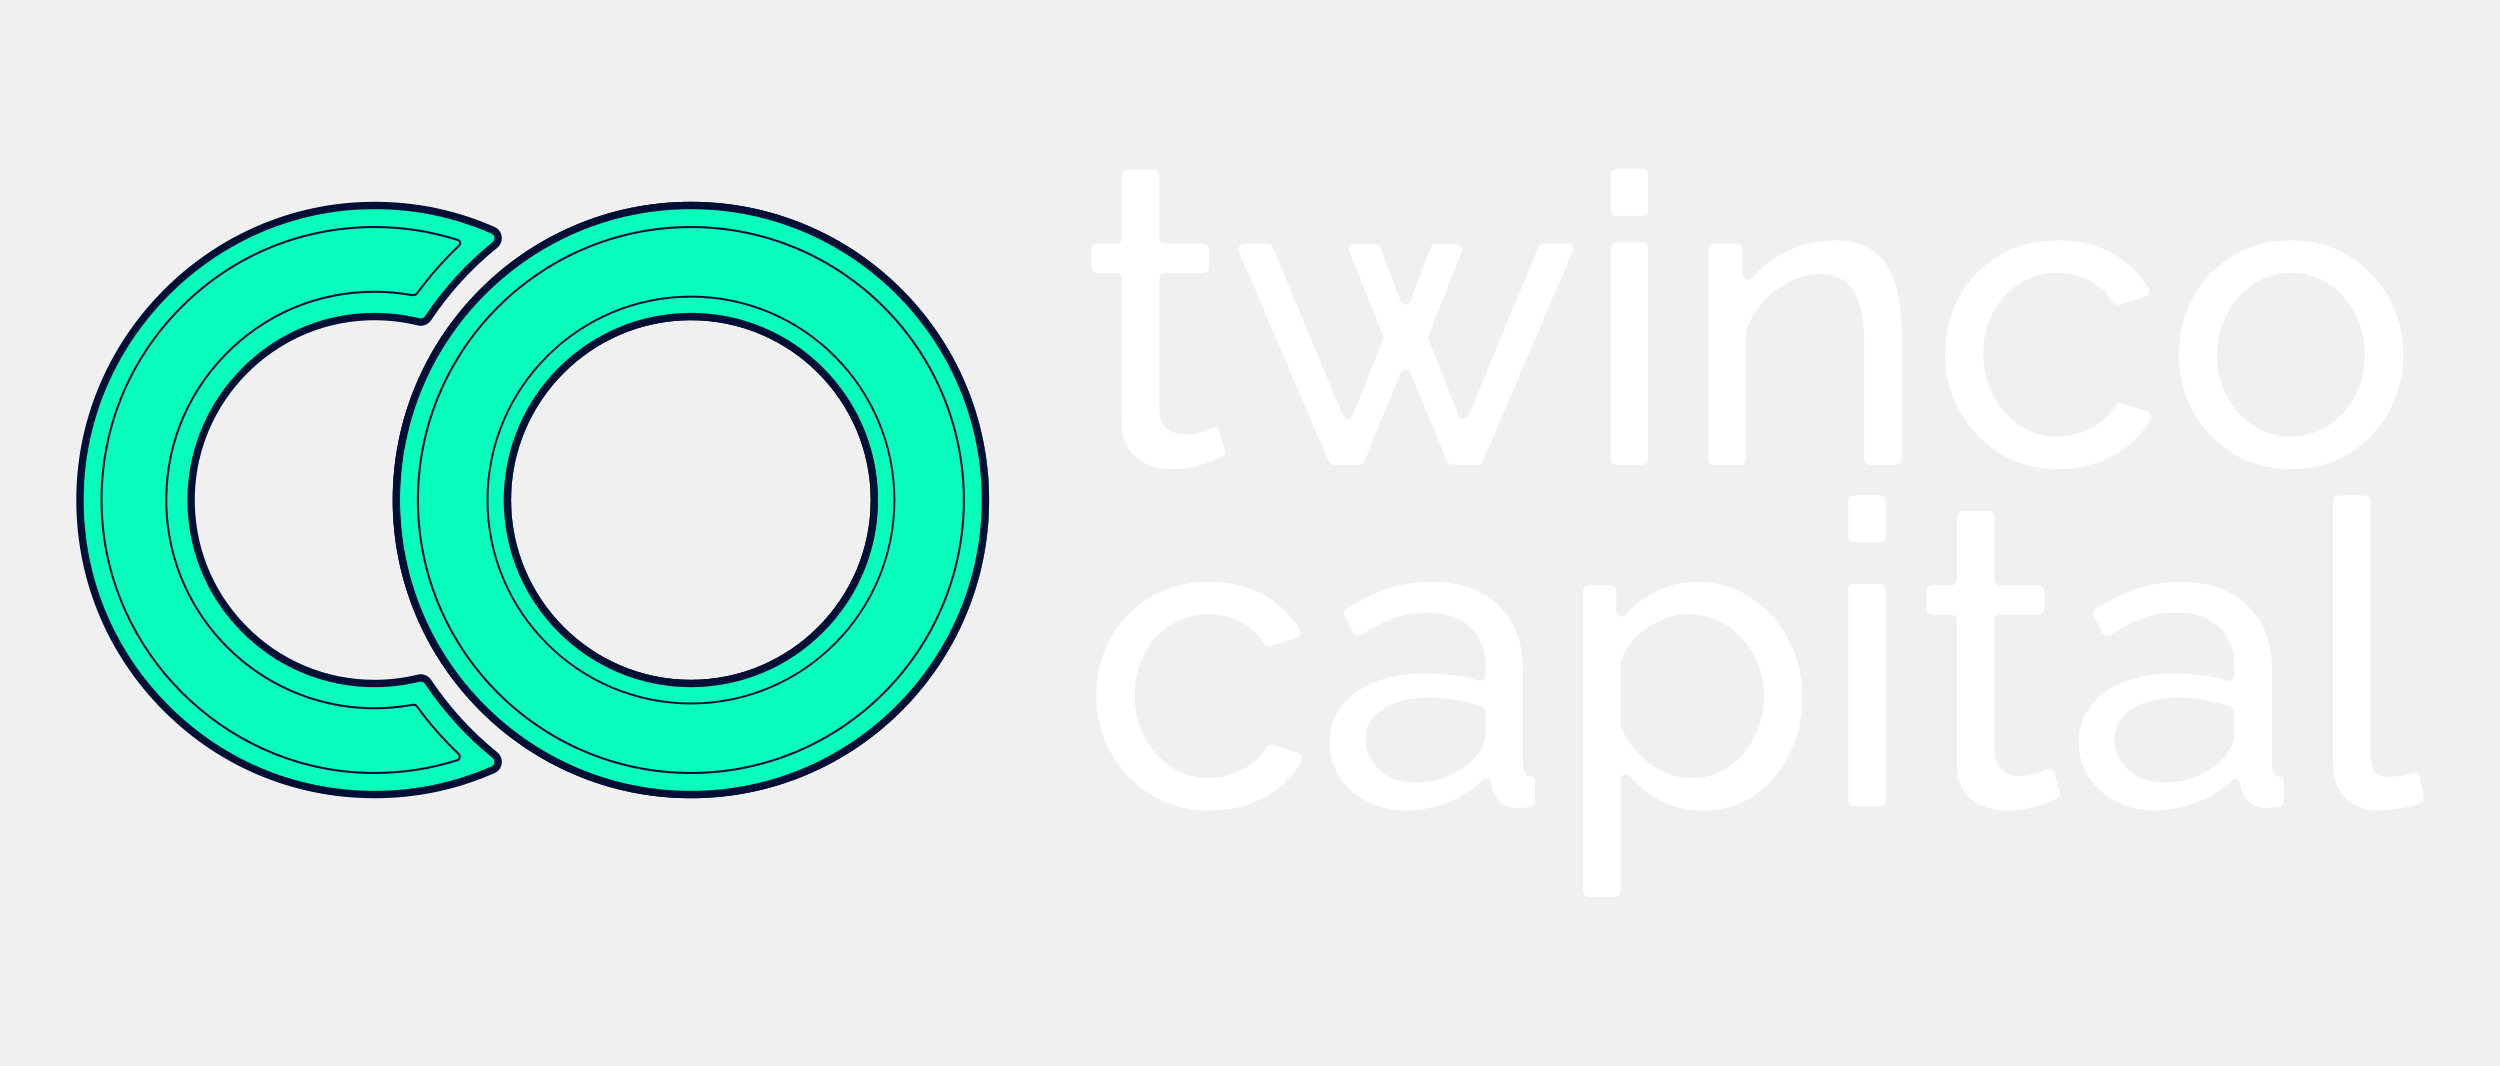
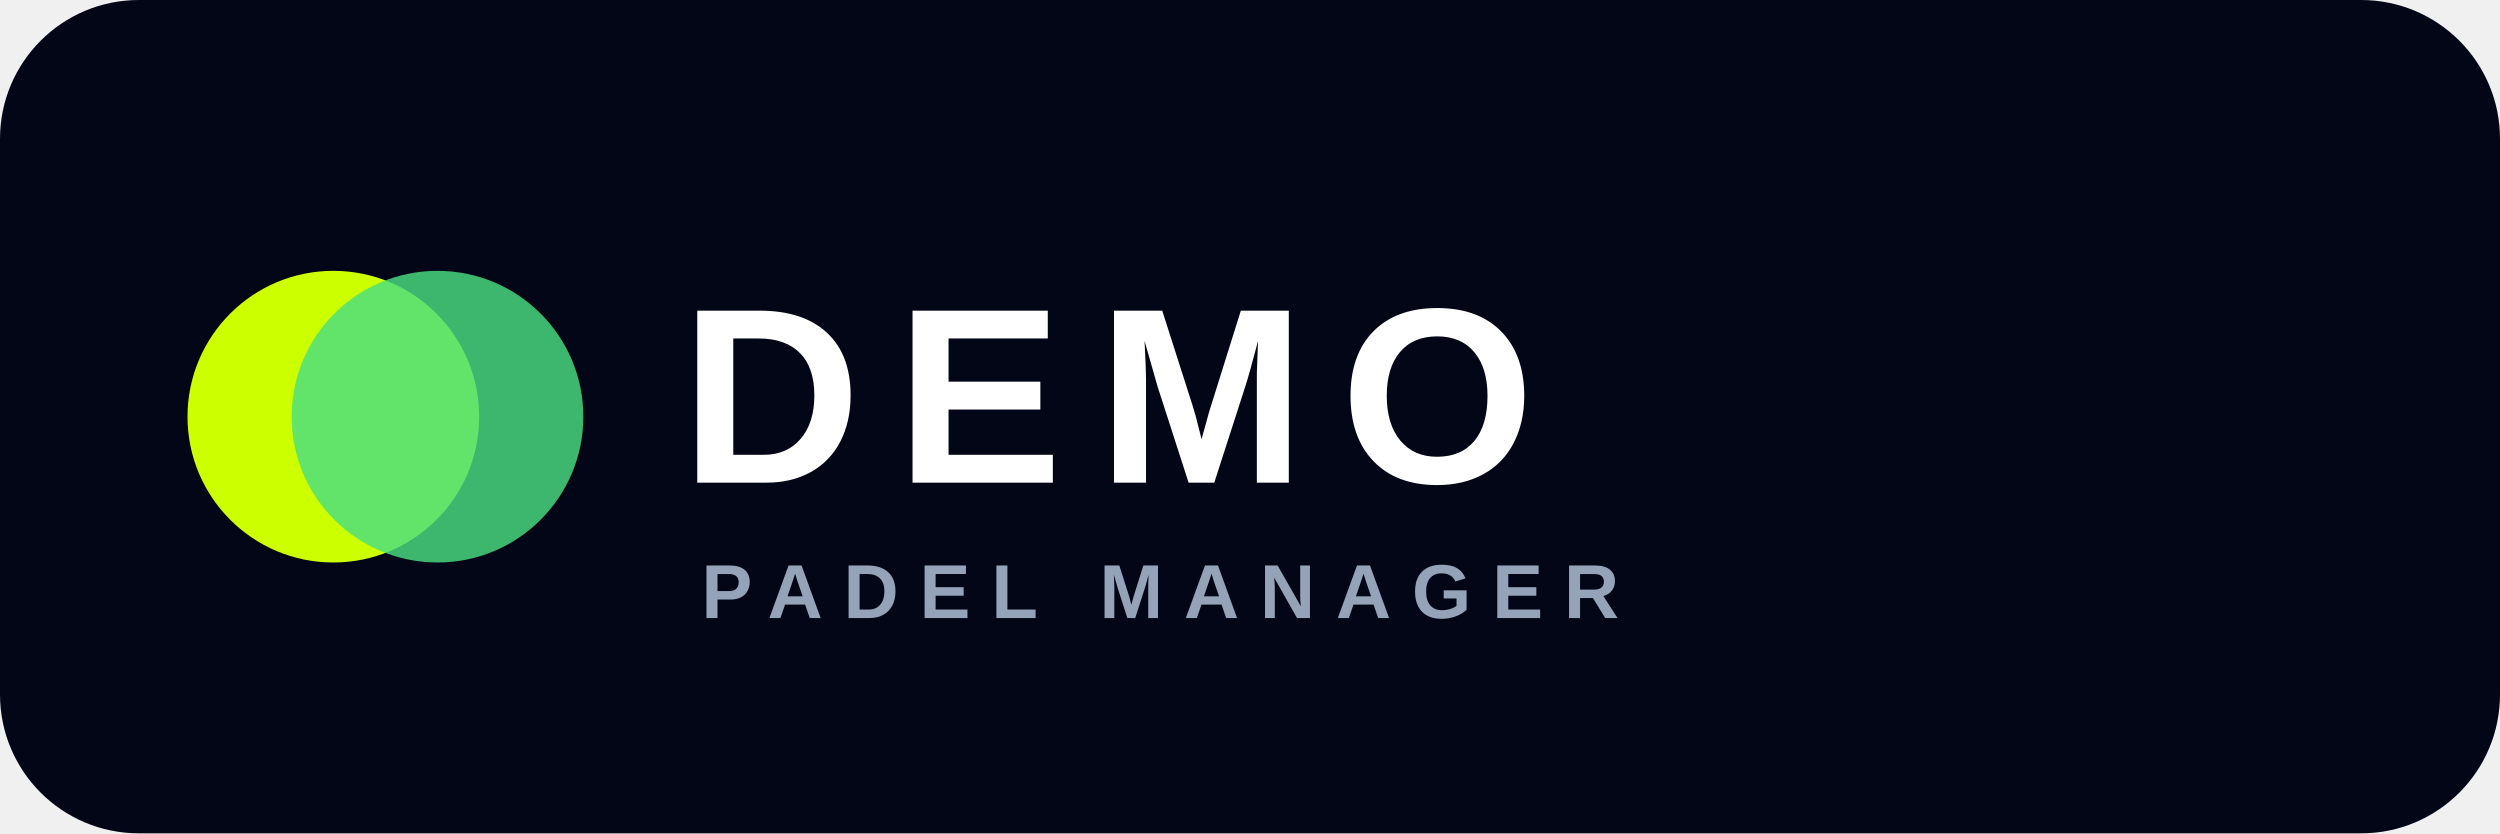
- <svg xmlns="http://www.w3.org/2000/svg" id="Capa_1" data-name="Capa 1" viewBox="0 0 1407.19 600">
-   <defs>
-     <style>
-       .cls-1 {
-         fill: #010e35;
-       }
- 
-       .cls-2 {
-         fill: #fff;
-       }
- 
-       .cls-3 {
-         fill: #07fdbb;
-         fill-rule: evenodd;
-       }
-     </style>
-   </defs>
-   <g>
-     <g>
-       <path d="M388.88,449.31c-92.56,0-167.86-75.3-167.86-167.86s75.3-167.86,167.86-167.86,167.86,75.3,167.86,167.86-75.3,167.86-167.86,167.86Zm0-331.57c-90.27,0-163.71,73.44-163.71,163.71s73.44,163.71,163.71,163.71,163.71-73.44,163.71-163.71-73.44-163.71-163.71-163.71Zm0,269.07c-58.09,0-105.36-47.26-105.36-105.36s47.26-105.36,105.36-105.36,105.35,47.26,105.35,105.36-47.26,105.36-105.35,105.36Zm0-206.56c-55.8,0-101.2,45.4-101.2,101.2s45.4,101.2,101.2,101.2,101.2-45.4,101.2-101.2-45.4-101.2-101.2-101.2Z" />
-       <g>
-         <path class="cls-3" d="M287.68,281.45c0-57.04,46.24-103.28,103.28-103.28s103.28,46.24,103.28,103.28-46.24,103.28-103.28,103.28-103.28-46.24-103.28-103.28Zm-62.51,0c0-91.56,74.22-165.79,165.78-165.79s165.78,74.22,165.78,165.79-74.22,165.78-165.78,165.78-165.78-74.22-165.78-165.78Z" />
-         <path class="cls-1" d="M388.88,449.31c-92.56,0-167.86-75.3-167.86-167.86s75.3-167.86,167.86-167.86,167.86,75.3,167.86,167.86-75.3,167.86-167.86,167.86Zm0-331.57c-90.27,0-163.71,73.44-163.71,163.71s73.44,163.71,163.71,163.71,163.71-73.44,163.71-163.71-73.44-163.71-163.71-163.71Zm0,269.07c-58.09,0-105.36-47.26-105.36-105.36s47.26-105.36,105.36-105.36,105.35,47.26,105.35,105.36-47.26,105.36-105.35,105.36Zm0-206.56c-55.8,0-101.2,45.4-101.2,101.2s45.4,101.2,101.2,101.2,101.2-45.4,101.2-101.2-45.4-101.2-101.2-101.2Z" />
-       </g>
-     </g>
-     <g>
-       <path class="cls-3" d="M45.2,273.64c3.9-85.06,73.03-154.06,158.11-157.81,26.45-1.17,51.62,3.87,74.15,13.78,3.35,1.47,3.93,5.98,1.08,8.28-14.53,11.75-27.25,25.65-37.66,41.24-1.16,1.74-3.27,2.54-5.3,2.04-9.38-2.31-19.27-3.34-29.47-2.89-53.6,2.37-97.02,46.52-98.55,100.16-1.67,58.42,45.19,106.3,103.24,106.3,8.54,0,16.84-1.04,24.78-2.99,2.03-.5,4.14,.29,5.3,2.04,10.4,15.58,23.12,29.49,37.65,41.23,2.85,2.3,2.26,6.81-1.09,8.29-20.39,8.96-42.94,13.94-66.64,13.94-94.15,0-169.97-78.48-165.61-173.59Z" />
-       <path class="cls-1" d="M210.81,449.31c-46.3,0-89.42-18.44-121.4-51.93-31.97-33.47-48.4-77.45-46.27-123.83l2.07,.09-2.07-.09c3.94-85.82,74.26-156.01,160.09-159.79,26.14-1.15,51.4,3.54,75.08,13.95,2.23,.98,3.76,3.01,4.08,5.44,.33,2.44-.62,4.81-2.53,6.35-14.42,11.66-26.95,25.38-37.23,40.78-1.63,2.44-4.65,3.61-7.52,2.9-9.38-2.31-19.1-3.25-28.88-2.83-52.64,2.33-95.06,45.44-96.56,98.14-.79,27.61,9.36,53.71,28.58,73.49,19.22,19.78,45,30.67,72.58,30.67,8.21,0,16.38-.99,24.28-2.93,2.86-.71,5.89,.46,7.53,2.9,10.29,15.4,22.82,29.13,37.23,40.78,1.91,1.54,2.86,3.92,2.53,6.35-.32,2.43-1.85,4.46-4.09,5.45-21.31,9.37-44.01,14.12-67.48,14.12Zm.12-331.57c-2.5,0-5.01,.05-7.53,.16-83.71,3.69-152.28,72.14-156.12,155.83h0c-2.08,45.24,13.95,88.13,45.13,120.77,31.2,32.66,73.25,50.65,118.4,50.65,22.89,0,45.03-4.63,65.81-13.76,.92-.4,1.52-1.2,1.65-2.19,.13-1-.24-1.94-1.02-2.57-14.74-11.92-27.55-25.94-38.07-41.7-.68-1.01-1.89-1.47-3.08-1.17-8.23,2.02-16.73,3.05-25.27,3.05-28.71,0-55.54-11.34-75.56-31.93-20.01-20.58-30.57-47.75-29.75-76.5,1.57-54.87,45.72-99.75,100.53-102.17,10.17-.45,20.29,.54,30.06,2.94,1.2,.3,2.41-.17,3.08-1.17,10.52-15.75,23.33-29.78,38.08-41.7,.79-.64,1.16-1.57,1.02-2.58-.13-.99-.73-1.79-1.64-2.19-20.81-9.15-42.88-13.77-65.7-13.77Z" />
-     </g>
-     <g>
-       <path class="cls-1" d="M388.9,166.4c-63.45,0-115.06,51.62-115.06,115.06s51.62,115.06,115.06,115.06,115.07-51.62,115.07-115.06-51.62-115.06-115.07-115.06Zm0,229.03c-62.84,0-113.96-51.12-113.96-113.96s51.12-113.96,113.96-113.96,113.97,51.12,113.97,113.96-51.12,113.96-113.97,113.96Z" />
-       <path class="cls-1" d="M388.88,127.22c-85.04,0-154.23,69.18-154.23,154.23s69.18,154.23,154.23,154.23,154.23-69.18,154.23-154.23-69.18-154.23-154.23-154.23Zm0,307.29c-84.4,0-153.06-68.66-153.06-153.06s68.66-153.07,153.06-153.07,153.07,68.66,153.07,153.07-68.66,153.06-153.07,153.06Z" />
-       <path class="cls-1" d="M257.92,134.55c-15.18-4.86-31.03-7.33-47.12-7.33-42.54,0-82.14,16.94-111.53,47.71-29.37,30.74-44.48,71.14-42.53,113.75,3.59,78.45,67.83,142.93,146.25,146.8,2.62,.13,5.26,.19,7.83,.19,15.94,0,31.67-2.43,46.72-7.21,.9-.29,1.56-1,1.77-1.92,.22-.94-.07-1.9-.77-2.57-8.55-8.15-16.41-17.12-23.35-26.64-.7-.95-1.87-1.42-2.99-1.19-7.96,1.47-16.17,2.1-24.38,1.92-61.42-1.53-111.31-50.81-113.59-112.18-1.18-32.03,10.38-62.35,32.56-85.37,22.19-23.03,52.03-35.71,84.01-35.71,7.06,0,14.11,.63,20.97,1.88,1.4,.25,2.83-.31,3.67-1.46,6.96-9.51,14.83-18.45,23.38-26.57,.64-.6,.9-1.48,.71-2.34-.19-.84-.8-1.5-1.62-1.76Zm.1,3.26c-8.61,8.18-16.52,17.17-23.51,26.72-.58,.79-1.55,1.16-2.53,1-6.93-1.26-14.06-1.9-21.18-1.9-32.29,0-62.43,12.81-84.85,36.07-22.4,23.25-34.08,53.88-32.88,86.22,2.3,61.98,52.69,111.75,114.72,113.3,8.41,.21,16.68-.47,24.62-1.94,.72-.13,1.43,.17,1.84,.74,6.98,9.57,14.88,18.59,23.49,26.8,.4,.38,.56,.93,.44,1.46h0c-.13,.52-.49,.91-.98,1.07-14.98,4.76-30.55,7.16-46.38,7.16-2.58,0-5.17-.07-7.77-.19-77.83-3.85-141.59-67.84-145.15-145.69-1.93-42.29,13.06-82.39,42.21-112.9,29.17-30.53,68.48-47.35,110.69-47.35,15.96,0,31.7,2.45,46.76,7.27,.43,.14,.74,.49,.84,.92,.1,.45-.04,.92-.38,1.24Z" />
-     </g>
-   </g>
-   <g>
-     <path class="cls-2" d="M689.44,253.51c.45,1.49-.28,3.08-1.7,3.7-1.35,.59-2.92,1.26-4.71,2.01-3.04,1.28-6.55,2.4-10.55,3.36-4,.96-8.23,1.44-12.7,1.44-5.12,0-9.83-.92-14.14-2.76-4.32-1.84-7.75-4.71-10.31-8.63-2.56-3.91-3.84-8.83-3.84-14.74v-81.05c0-1.7-1.38-3.08-3.08-3.08h-10.86c-1.7,0-3.08-1.38-3.08-3.08v-10.38c0-1.7,1.38-3.08,3.08-3.08h10.86c1.7,0,3.08-1.38,3.08-3.08v-35.55c0-1.7,1.38-3.08,3.08-3.08h14.94c1.7,0,3.08,1.38,3.08,3.08v35.55c0,1.7,1.38,3.08,3.08,3.08h21.89c1.7,0,3.08,1.38,3.08,3.08v10.38c0,1.7-1.38,3.08-3.08,3.08h-21.89c-1.7,0-3.08,1.38-3.08,3.08v74.58c.32,4.48,1.83,7.79,4.55,9.95,2.72,2.16,5.91,3.24,9.59,3.24,4.15,0,7.99-.72,11.5-2.16,1.48-.61,2.75-1.14,3.81-1.61,1.69-.74,3.65,.16,4.18,1.94l3.22,10.74Z" />
-     <path class="cls-2" d="M868.69,137.22h13.65c2.21,0,3.7,2.26,2.83,4.29l-50.58,118.24c-.48,1.13-1.6,1.87-2.83,1.87h-14.37c-1.25,0-2.37-.75-2.85-1.9l-20.56-49.8c-1.05-2.54-4.65-2.54-5.69,0l-20.35,49.78c-.47,1.16-1.6,1.91-2.85,1.91h-14.36c-1.23,0-2.35-.73-2.83-1.87l-50.58-118.24c-.87-2.03,.62-4.29,2.83-4.29h13.42c1.24,0,2.36,.75,2.84,1.9l39.44,94.76c1.06,2.55,4.69,2.52,5.7-.05l16.9-42.79c.29-.73,.29-1.55,0-2.28l-18.93-47.06c-.81-2.02,.68-4.23,2.86-4.23h11.77c1.28,0,2.43,.8,2.88,2l11.23,29.89c1,2.66,4.76,2.66,5.76,0l11.23-29.89c.45-1.2,1.6-2,2.88-2h11.79c2.18,0,3.66,2.19,2.86,4.22l-18.72,47.08c-.29,.73-.29,1.54,0,2.27l16.89,42.78c1.02,2.57,4.65,2.6,5.71,.05l39.21-94.73c.48-1.15,1.6-1.9,2.84-1.9Z" />
-     <path class="cls-2" d="M906.66,118.4v-20.21c0-1.7,1.38-3.08,3.08-3.08h14.94c1.7,0,3.08,1.38,3.08,3.08v20.21c0,1.7-1.38,3.08-3.08,3.08h-14.94c-1.7,0-3.08-1.38-3.08-3.08Zm0,140.14v-118.96c0-1.7,1.38-3.08,3.08-3.08h14.94c1.7,0,3.08,1.38,3.08,3.08v118.96c0,1.7-1.38,3.08-3.08,3.08h-14.94c-1.7,0-3.08-1.38-3.08-3.08Z" />
-     <path class="cls-2" d="M1067.29,261.62h-14.94c-1.7,0-3.08-1.38-3.08-3.08v-66.29c0-13.15-2.04-22.77-6.11-28.86-4.07-6.1-10.27-9.15-18.58-9.15-5.75,0-11.47,1.42-17.14,4.27-5.67,2.84-10.71,6.67-15.1,11.49-4.29,4.7-7.39,10.1-9.32,16.22-.1,.31-.15,.64-.15,.97v71.36c0,1.7-1.38,3.08-3.08,3.08h-14.94c-1.7,0-3.08-1.38-3.08-3.08v-118.24c0-1.7,1.38-3.08,3.08-3.08h13.02c1.7,0,3.08,1.38,3.08,3.08v14c0,2.9,3.6,4.16,5.46,1.93,2.23-2.67,4.73-5.12,7.48-7.36,5.27-4.28,11.26-7.61,17.98-9.99,6.71-2.38,13.74-3.57,21.09-3.57s13.22,1.31,18.1,3.92c4.87,2.62,8.71,6.27,11.5,10.94,2.79,4.68,4.79,10.19,5.99,16.53,1.2,6.34,1.8,13.24,1.8,20.69v71.14c0,1.7-1.38,3.08-3.08,3.08Z" />
-     <path class="cls-2" d="M1158.57,264.02c-9.43,0-18.02-1.71-25.77-5.12-7.75-3.41-14.46-8.13-20.13-14.16-5.67-6.03-10.07-12.93-13.18-20.7-3.12-7.77-4.67-16.02-4.67-24.74,0-11.74,2.64-22.44,7.91-32.12,5.27-9.68,12.7-17.41,22.29-23.2,9.59-5.79,20.69-8.68,33.32-8.68s23.05,2.76,32.24,8.27c8.04,4.83,14.28,11.09,18.71,18.8,.98,1.71,.12,3.89-1.76,4.48l-14.74,4.63c-1.32,.41-2.77-.09-3.5-1.27-3.09-4.96-7.17-8.88-12.26-11.78-5.75-3.27-12.14-4.91-19.17-4.91-7.67,0-14.66,1.98-20.97,5.93-6.31,3.95-11.31,9.37-14.98,16.25-3.68,6.88-5.51,14.75-5.51,23.6s1.88,16.57,5.63,23.6c3.75,7.04,8.79,12.61,15.1,16.72,6.31,4.11,13.3,6.17,20.97,6.17,4.95,0,9.71-.88,14.26-2.64,4.55-1.76,8.55-4.11,11.98-7.07,2.65-2.28,4.66-4.72,6.02-7.34,.7-1.33,2.2-2.02,3.64-1.59l14.59,4.41c1.84,.56,2.75,2.65,1.86,4.36-2.48,4.74-5.83,9.02-10.06,12.86-5.19,4.72-11.35,8.43-18.46,11.15-7.11,2.71-14.9,4.07-23.37,4.07Z" />
-     <path class="cls-2" d="M1289.44,264.02c-9.43,0-17.98-1.71-25.65-5.12-7.67-3.41-14.3-8.09-19.89-14.04-5.6-5.95-9.91-12.8-12.94-20.58-3.04-7.77-4.55-15.94-4.55-24.5s1.52-16.97,4.55-24.74c3.03-7.77,7.35-14.63,12.94-20.58,5.59-5.95,12.26-10.62,20.01-14.04,7.75-3.41,16.34-5.12,25.77-5.12s17.74,1.71,25.41,5.12c7.67,3.41,14.34,8.09,20.01,14.04,5.67,5.95,10.03,12.81,13.06,20.58,3.03,7.78,4.55,16.02,4.55,24.74s-1.52,16.73-4.55,24.5c-3.04,7.78-7.35,14.63-12.94,20.58-5.6,5.95-12.27,10.63-20.01,14.04-7.75,3.41-16.34,5.12-25.77,5.12Zm-41.47-64c0,8.54,1.88,16.29,5.63,23.25,3.75,6.96,8.75,12.46,14.98,16.49,6.23,4.03,13.18,6.05,20.85,6.05s14.66-2.06,20.97-6.17c6.31-4.11,11.34-9.69,15.1-16.72,3.75-7.04,5.63-14.83,5.63-23.37s-1.88-16.29-5.63-23.25c-3.76-6.96-8.79-12.49-15.1-16.61-6.31-4.11-13.3-6.17-20.97-6.17s-14.62,2.1-20.85,6.29c-6.23,4.19-11.23,9.76-14.98,16.72-3.76,6.96-5.63,14.79-5.63,23.49Z" />
-     <path class="cls-2" d="M680.88,456.23c-9.43,0-18.02-1.71-25.77-5.12-7.75-3.41-14.46-8.13-20.13-14.16-5.67-6.03-10.07-12.93-13.18-20.7-3.12-7.77-4.67-16.02-4.67-24.74,0-11.74,2.64-22.44,7.91-32.12,5.27-9.68,12.7-17.41,22.29-23.2,9.59-5.79,20.69-8.68,33.32-8.68s23.05,2.76,32.24,8.27c8.04,4.83,14.28,11.09,18.71,18.8,.98,1.71,.12,3.89-1.76,4.48l-14.74,4.63c-1.32,.41-2.77-.09-3.5-1.27-3.09-4.96-7.17-8.88-12.26-11.78-5.75-3.27-12.14-4.91-19.17-4.91-7.67,0-14.66,1.98-20.97,5.93-6.31,3.95-11.31,9.37-14.98,16.25-3.68,6.88-5.51,14.75-5.51,23.6s1.88,16.57,5.63,23.6c3.75,7.04,8.79,12.61,15.1,16.72,6.31,4.11,13.3,6.17,20.97,6.17,4.95,0,9.71-.88,14.26-2.64,4.55-1.76,8.55-4.11,11.98-7.07,2.65-2.28,4.66-4.72,6.02-7.34,.7-1.33,2.2-2.02,3.64-1.59l14.59,4.41c1.84,.56,2.75,2.65,1.86,4.36-2.48,4.74-5.83,9.02-10.06,12.86-5.19,4.72-11.35,8.43-18.46,11.15-7.11,2.71-14.9,4.07-23.37,4.07Z" />
-     <path class="cls-2" d="M748.46,417.88c0-7.94,2.28-14.81,6.83-20.61,4.55-5.8,10.82-10.28,18.81-13.46,7.99-3.18,17.26-4.76,27.8-4.76,5.59,0,11.5,.44,17.74,1.32,4.57,.65,8.76,1.53,12.56,2.65,1.99,.58,3.98-.87,3.98-2.94v-4.81c0-9.45-2.88-16.9-8.63-22.33-5.75-5.44-13.9-8.16-24.45-8.16-6.87,0-13.46,1.24-19.77,3.71-5.47,2.15-11.21,5.1-17.22,8.87-1.52,.95-3.52,.38-4.35-1.21l-4.86-9.41c-.72-1.39-.28-3.13,1.03-3.99,7.38-4.83,14.77-8.51,22.15-11.05,8.15-2.79,16.62-4.19,25.41-4.19,15.98,0,28.6,4.4,37.87,13.19,9.27,8.79,13.9,21.03,13.9,36.71v52.51c0,2.54,.52,4.4,1.56,5.58,.67,.77,1.63,1.33,2.88,1.66,1.34,.36,2.27,1.57,2.27,2.96v11.03c0,1.54-1.14,2.84-2.66,3.05-.99,.13-1.9,.25-2.73,.33-1.52,.16-2.76,.24-3.71,.24-4.96,0-8.67-1.36-11.15-4.08-2.48-2.72-3.88-5.59-4.19-8.63l-.03-.55c-.16-2.61-3.31-3.86-5.19-2.04-4.63,4.52-10.16,8.17-16.59,10.98-8.79,3.84-17.5,5.75-26.13,5.75s-15.74-1.71-22.29-5.12c-6.55-3.42-11.67-8.02-15.34-13.82-3.68-5.8-5.51-12.27-5.51-19.41Zm81.49,8.77c1.92-2.21,3.43-4.47,4.55-6.76,1.11-2.29,1.68-4.23,1.68-5.81v-13.27c0-1.3-.8-2.47-2.03-2.91-4.34-1.54-8.86-2.75-13.55-3.64-5.43-1.03-10.79-1.54-16.06-1.54-10.71,0-19.38,2.1-26.01,6.29-6.63,4.19-9.95,9.93-9.95,17.21,0,3.95,1.08,7.79,3.24,11.51,2.16,3.72,5.35,6.76,9.59,9.14,4.23,2.38,9.47,3.56,15.7,3.56,6.55,0,12.78-1.3,18.7-3.91,5.91-2.61,10.62-5.89,14.14-9.85Z" />
-     <path class="cls-2" d="M958.43,456.23c-10.23,0-19.34-2.54-27.32-7.61-5.23-3.32-9.73-7.22-13.52-11.69-1.85-2.19-5.41-.88-5.41,1.98v62.9c0,1.7-1.38,3.08-3.08,3.08h-14.94c-1.7,0-3.08-1.38-3.08-3.08v-169.29c0-1.7,1.38-3.08,3.08-3.08h12.54c1.7,0,3.08,1.38,3.08,3.08v11.4c0,2.81,3.47,4.16,5.34,2.07,4-4.48,8.69-8.29,14.07-11.44,7.99-4.68,16.7-7.02,26.13-7.02,8.63,0,16.54,1.75,23.73,5.24,7.19,3.49,13.42,8.25,18.7,14.27,5.27,6.03,9.38,12.89,12.34,20.58,2.96,7.69,4.43,15.75,4.43,24.15,0,11.74-2.36,22.52-7.07,32.36-4.72,9.83-11.31,17.65-19.77,23.44-8.47,5.79-18.22,8.68-29.24,8.68Zm-6.47-18.22c6.23,0,11.86-1.3,16.9-3.91,5.03-2.61,9.35-6.09,12.94-10.44,3.6-4.35,6.35-9.29,8.27-14.83s2.88-11.23,2.88-17.08c0-6.16-1.08-12.02-3.24-17.55-2.16-5.54-5.19-10.44-9.11-14.71-3.92-4.27-8.47-7.63-13.66-10.08-5.19-2.45-10.83-3.68-16.9-3.68-3.84,0-7.79,.71-11.86,2.13-4.08,1.42-7.95,3.43-11.63,6.04-3.68,2.61-6.79,5.57-9.35,8.88-2.48,3.21-4.13,6.64-4.95,10.29-.05,.24-.08,.49-.08,.74v34.38c0,.46,.1,.91,.29,1.32,2.36,5.12,5.46,9.81,9.3,14.05,3.99,4.42,8.63,7.93,13.9,10.54s10.7,3.91,16.3,3.91Z" />
-     <path class="cls-2" d="M1040.39,302.15v-20.21c0-1.7,1.38-3.08,3.08-3.08h14.94c1.7,0,3.08,1.38,3.08,3.08v20.21c0,1.7-1.38,3.08-3.08,3.08h-14.94c-1.7,0-3.08-1.38-3.08-3.08Zm0,148.61v-118.96c0-1.7,1.38-3.08,3.08-3.08h14.94c1.7,0,3.08,1.38,3.08,3.08v118.96c0,1.7-1.38,3.08-3.08,3.08h-14.94c-1.7,0-3.08-1.38-3.08-3.08Z" />
-     <path class="cls-2" d="M1159.46,445.72c.45,1.49-.28,3.08-1.7,3.7-1.35,.59-2.92,1.26-4.71,2.01-3.04,1.28-6.55,2.4-10.55,3.36-4,.96-8.23,1.44-12.7,1.44-5.12,0-9.83-.92-14.14-2.76-4.32-1.84-7.75-4.71-10.31-8.63-2.56-3.91-3.84-8.83-3.84-14.74v-81.05c0-1.7-1.38-3.08-3.08-3.08h-10.86c-1.7,0-3.08-1.38-3.08-3.08v-10.38c0-1.7,1.38-3.08,3.08-3.08h10.86c1.7,0,3.08-1.38,3.08-3.08v-35.55c0-1.7,1.38-3.08,3.08-3.08h14.94c1.7,0,3.08,1.38,3.08,3.08v35.55c0,1.7,1.38,3.08,3.08,3.08h21.89c1.7,0,3.08,1.38,3.08,3.08v10.38c0,1.7-1.38,3.08-3.08,3.08h-21.89c-1.7,0-3.08,1.38-3.08,3.08v74.58c.32,4.48,1.83,7.79,4.55,9.95,2.72,2.16,5.91,3.24,9.59,3.24,4.15,0,7.99-.72,11.5-2.16,1.48-.61,2.75-1.14,3.81-1.61,1.69-.74,3.65,.16,4.18,1.94l3.22,10.74Z" />
-     <path class="cls-2" d="M1170.06,417.88c0-7.94,2.28-14.81,6.83-20.61,4.55-5.8,10.82-10.28,18.81-13.46,7.99-3.18,17.26-4.76,27.8-4.76,5.59,0,11.5,.44,17.74,1.32,4.57,.65,8.76,1.53,12.56,2.65,1.99,.58,3.98-.87,3.98-2.94v-4.81c0-9.45-2.88-16.9-8.63-22.33-5.75-5.44-13.9-8.16-24.45-8.16-6.87,0-13.46,1.24-19.77,3.71-5.47,2.15-11.21,5.1-17.22,8.87-1.52,.95-3.52,.38-4.35-1.21l-4.86-9.41c-.72-1.39-.28-3.13,1.03-3.99,7.38-4.83,14.77-8.51,22.15-11.05,8.15-2.79,16.62-4.19,25.41-4.19,15.98,0,28.6,4.4,37.87,13.19,9.27,8.79,13.9,21.03,13.9,36.71v52.51c0,2.54,.52,4.4,1.56,5.58,.67,.77,1.63,1.33,2.88,1.66,1.34,.36,2.27,1.57,2.27,2.96v11.03c0,1.54-1.14,2.84-2.66,3.05-.99,.13-1.9,.25-2.73,.33-1.52,.16-2.76,.24-3.71,.24-4.96,0-8.67-1.36-11.15-4.08-2.48-2.72-3.88-5.59-4.19-8.63l-.03-.55c-.16-2.61-3.31-3.86-5.19-2.04-4.63,4.52-10.16,8.17-16.59,10.98-8.79,3.84-17.5,5.75-26.13,5.75s-15.74-1.71-22.29-5.12c-6.55-3.42-11.67-8.02-15.34-13.82-3.68-5.8-5.51-12.27-5.51-19.41Zm81.49,8.77c1.92-2.21,3.43-4.47,4.55-6.76,1.11-2.29,1.68-4.23,1.68-5.81v-13.27c0-1.3-.8-2.47-2.03-2.91-4.34-1.54-8.86-2.75-13.55-3.64-5.43-1.03-10.79-1.54-16.06-1.54-10.71,0-19.38,2.1-26.01,6.29-6.63,4.19-9.95,9.93-9.95,17.21,0,3.95,1.08,7.79,3.24,11.51,2.16,3.72,5.35,6.76,9.59,9.14,4.23,2.38,9.47,3.56,15.7,3.56,6.55,0,12.78-1.3,18.7-3.91,5.91-2.61,10.62-5.89,14.14-9.85Z" />
-     <path class="cls-2" d="M1316.23,278.86h14.94c1.7,0,3.08,1.38,3.08,3.08v140.19c0,6.9,.96,11.16,2.88,12.76,1.92,1.61,4.23,2.41,6.95,2.41,3.36,0,6.55-.36,9.59-1.08,1.62-.38,3.11-.78,4.46-1.19,1.74-.52,3.54,.58,3.88,2.36l2.19,11.25c.29,1.51-.56,3-2.01,3.5-2.94,1.03-6.26,1.91-9.96,2.65-4.79,.96-9.03,1.44-12.7,1.44-8.15,0-14.58-2.33-19.3-6.98-4.71-4.65-7.07-11.15-7.07-19.5v-147.82c0-1.7,1.38-3.08,3.08-3.08Z" />
-   </g>
+ <svg xmlns="http://www.w3.org/2000/svg" viewBox="0 0 720 240" role="img" aria-labelledby="title desc">
+   <rect width="720" height="240" rx="40" fill="#020617" />
+   <circle cx="96" cy="120" r="42" fill="#ccff00" />
+   <circle cx="126" cy="120" r="42" fill="#4ade80" fill-opacity="0.82" />
+   <text x="196" y="139" fill="#ffffff" font-family="Arial, Helvetica, sans-serif" font-size="72" font-weight="900" letter-spacing="10">DEMO</text>
+   <text x="202" y="178" fill="#94a3b8" font-family="Arial, Helvetica, sans-serif" font-size="22" font-weight="700" letter-spacing="6">PADEL MANAGER</text>
</svg>
